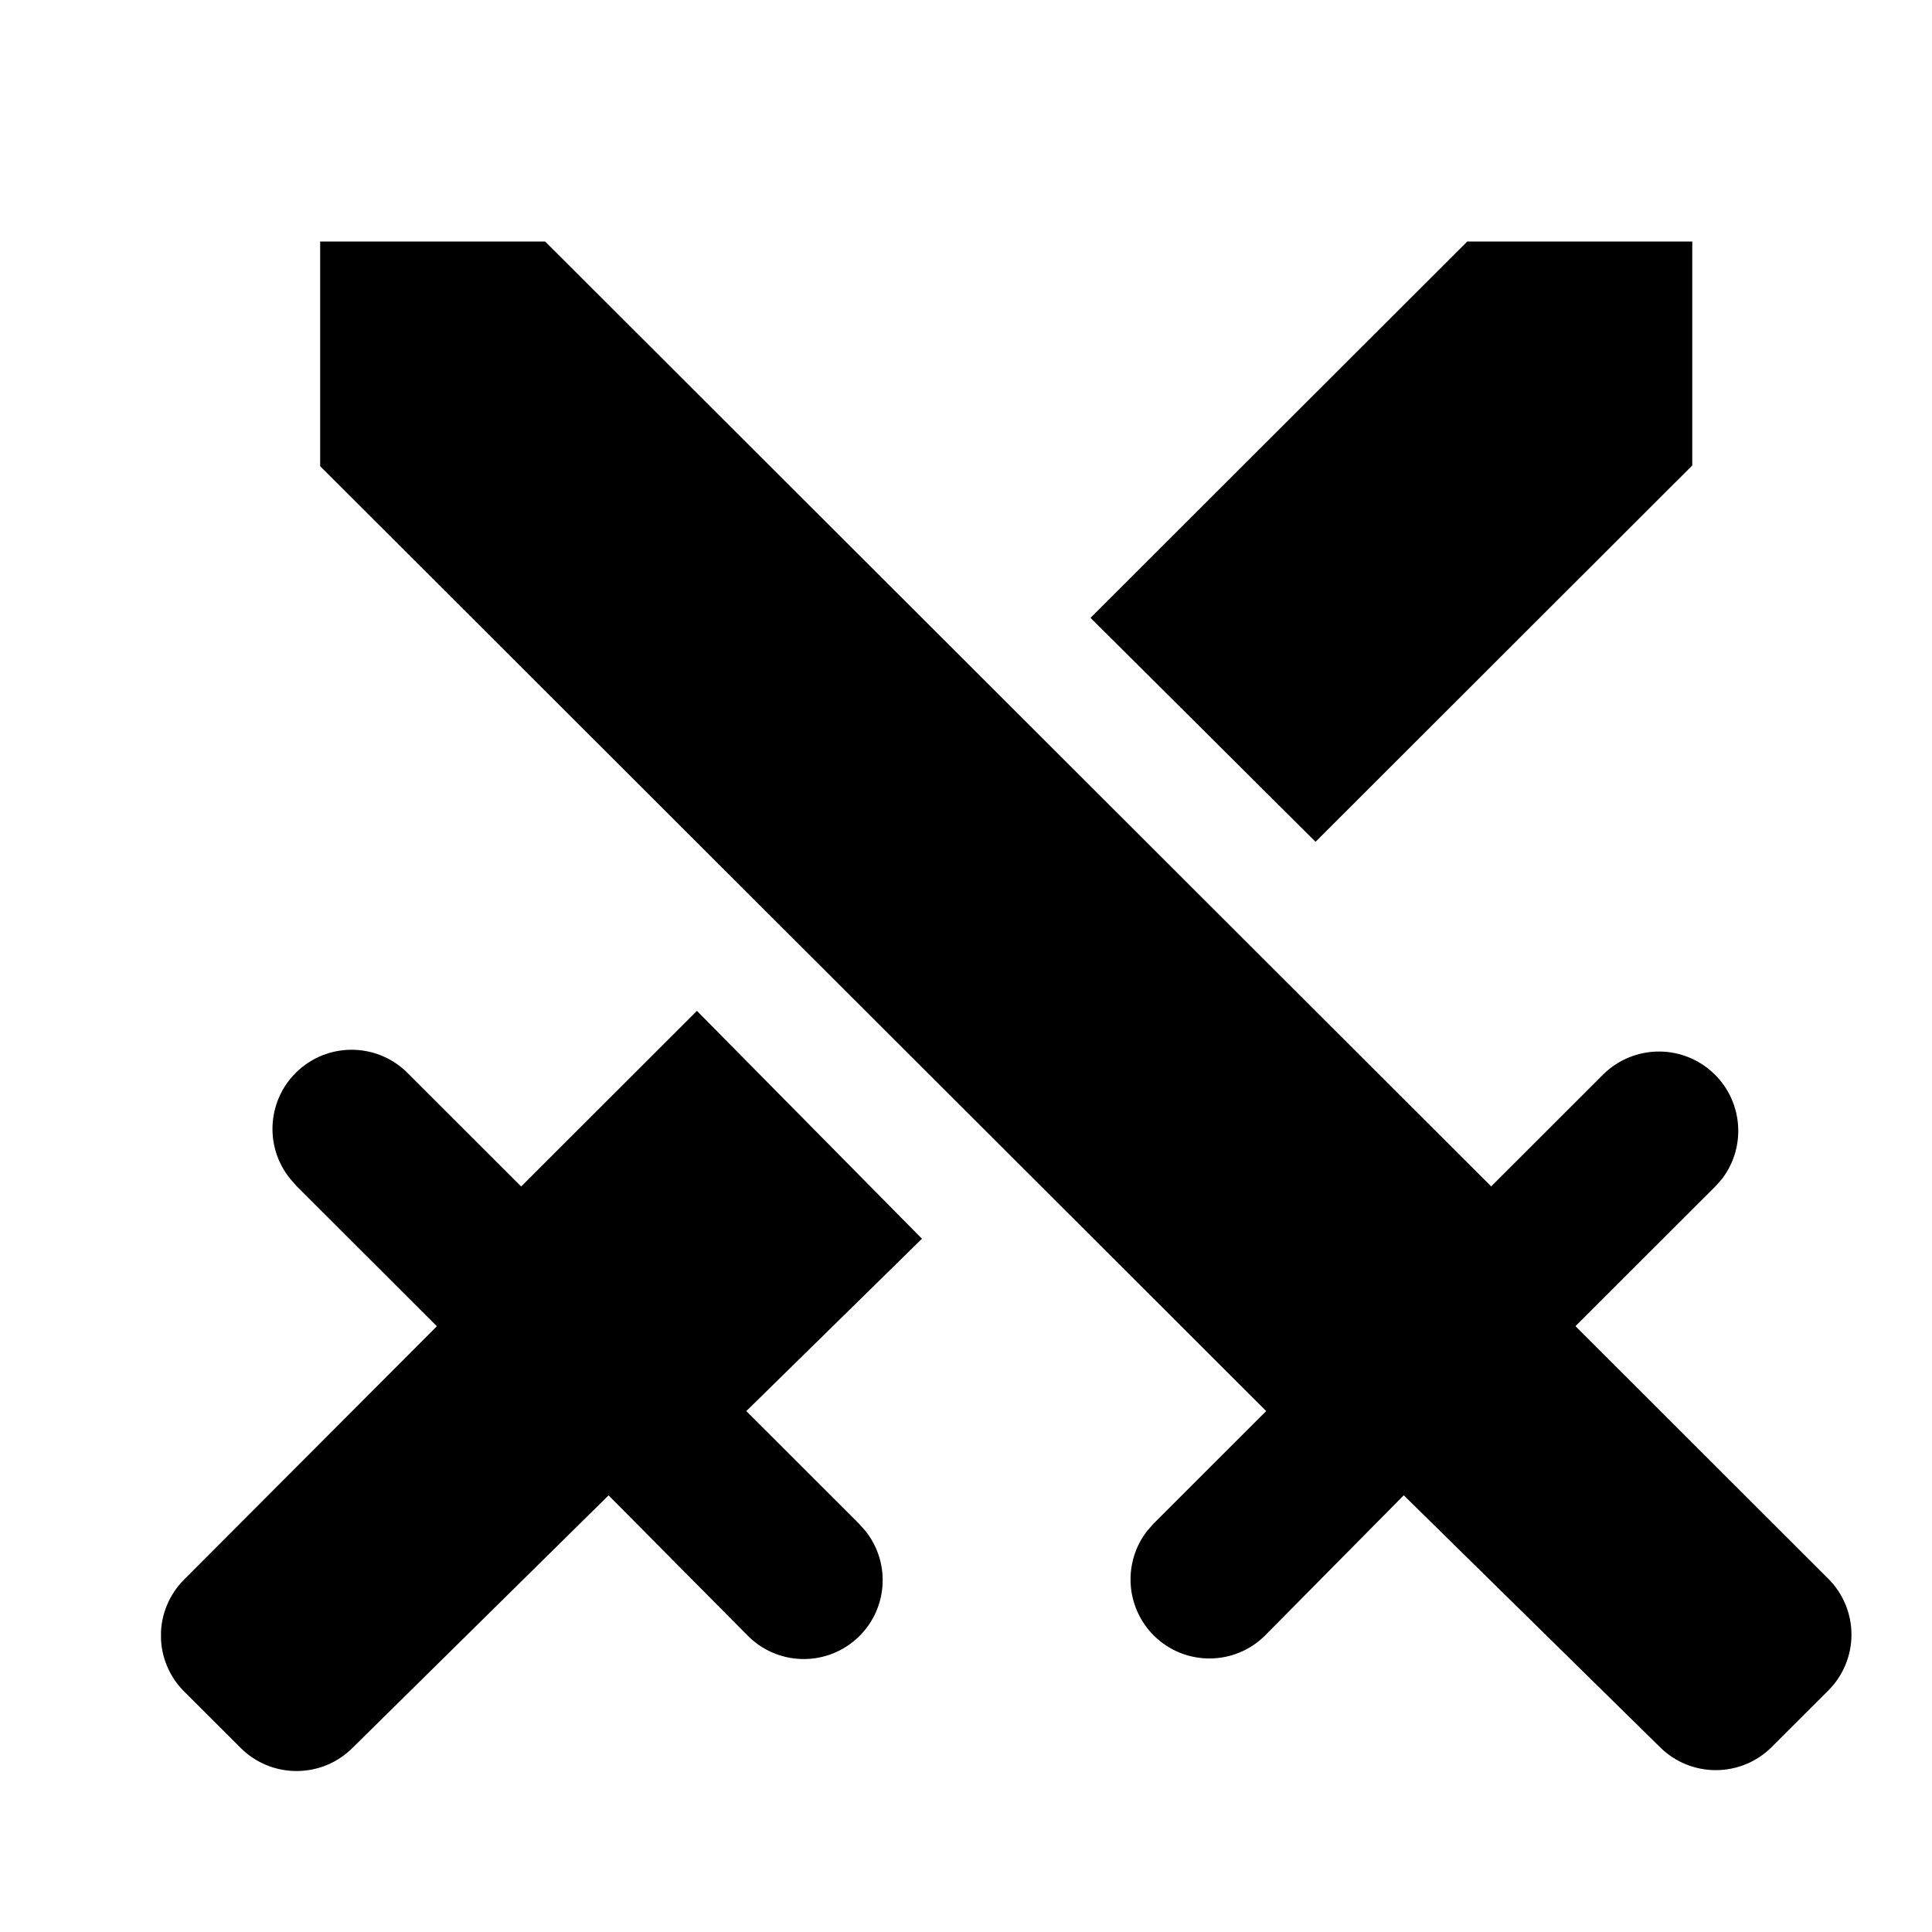
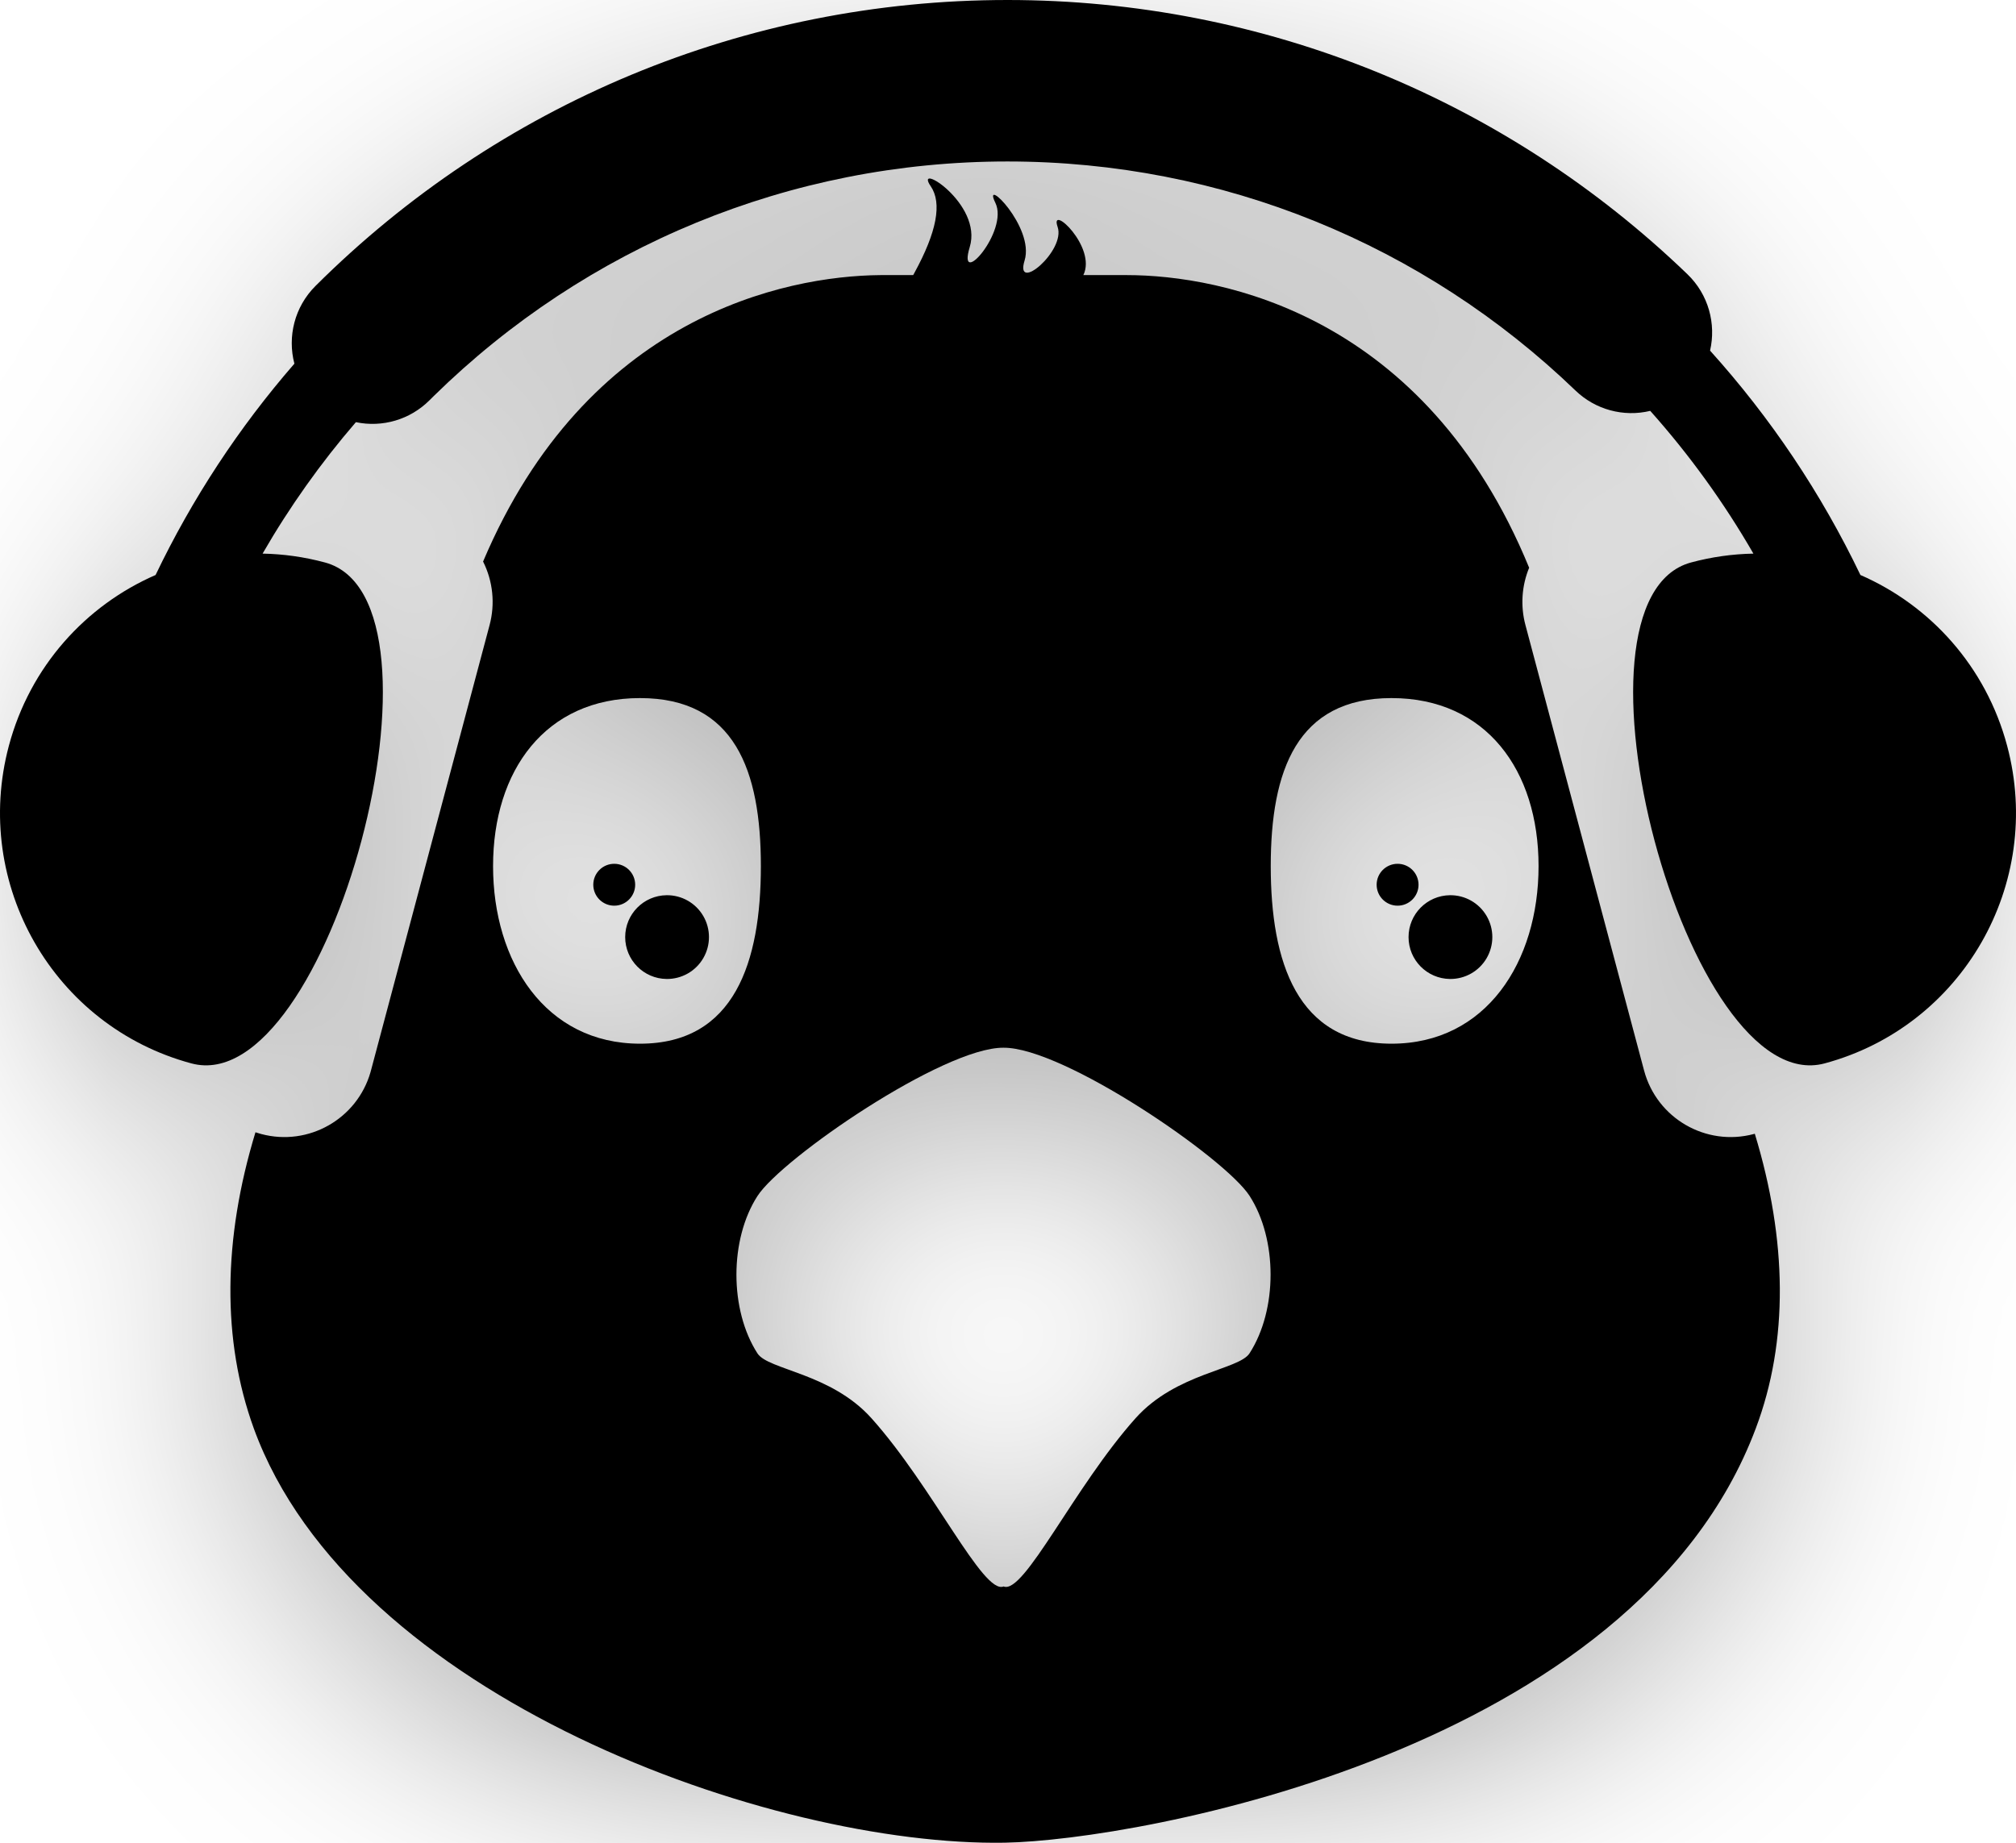
- <svg xmlns="http://www.w3.org/2000/svg" width="24" height="24">
+ <svg xmlns="http://www.w3.org/2000/svg" viewBox="81 96 350 320">
  <defs>
-     <clipPath id="a">
-       <path d="m6.658 9.558 2.795 2.83-2.182 2.141 1.397 1.396.083.093a.98.98 0 0 1-1.47 1.293L5.56 15.576l-3.18 3.136a.984.984 0 0 1-1.392 0l-.701-.7a.982.982 0 0 1 0-1.39l3.14-3.147-1.743-1.741-.082-.094a.983.983 0 0 1 1.475-1.297l1.397 1.396 2.182-2.18ZM4.772 0l11.752 11.738 1.397-1.396a.985.985 0 0 1 1.475 1.297l-.081.093-1.744 1.742 3.14 3.137a.981.981 0 0 1 0 1.39l-.701.7a.984.984 0 0 1-1.392 0l-3.18-3.126-1.718 1.737a.98.98 0 0 1-1.385.007.984.984 0 0 1-.086-1.3l.082-.093 1.398-1.397L1.977 2.791V0h2.795Zm14.25 0v2.782l-4.68 4.675-2.795-2.782L16.227 0h2.795Z" />
-     </clipPath>
+     <filter width="150%" height="150%" filterUnits="objectBoundingBox" id="b">
+       <feOffset dy="10" in="SourceAlpha" result="shadowOffsetOuter1" />
+       <feGaussianBlur stdDeviation="20" in="shadowOffsetOuter1" result="shadowBlurOuter1" />
+       <feColorMatrix values="0 0 0 0 0 0 0 0 0 0 0 0 0 0 0 0 0 0 0.3 0" in="shadowBlurOuter1" result="shadowMatrixOuter1" />
+       <feMerge>
+         <feMergeNode in="shadowMatrixOuter1" />
+         <feMergeNode in="SourceGraphic" />
+       </feMerge>
+     </filter>
  </defs>
-   <g clip-path="url(#a)" transform="translate(2 3)">
-     <path d="M0 0h21v19H0V0z" />
+   <g fill="none" fill-rule="evenodd">
+     <g filter="url(#b)" transform="translate(81 96)" fill="#000">
+       <path d="M168.36 42.893c-2.28 7.534 6.84-2.79 4.446-7.674s6.853 4.22 5.075 10.014c-1.777 5.795 7.18-1.669 5.73-5.841-1.448-4.169 6.85 3.508 4.47 8.379h7.527c16.504 0 51.847 6.879 69.868 50.817a15.596 15.596 0 0 0-.64 9.964l20.592 77.336c2.211 8.308 10.74 13.25 19.047 11.038l.048-.013.13-.037c5.637 18.507 5.895 35.987.166 51.18-21.062 56.053-107.22 71.511-130.377 71.93-40.393.683-113.35-25.219-130.377-71.93-5.564-15.341-5.366-32.85.286-51.434a16.108 16.108 0 0 0 1.007.304c8.204 2.184 16.622-2.608 18.962-10.728l.085-.31 20.591-77.336a15.607 15.607 0 0 0-1.127-11.039c17.996-42.512 52.34-49.592 68.923-49.74l.536-.002 5.21-.001.22-.398c3.882-7.097 4.824-12.107 2.827-15.029-3.054-4.466 9.056 3.016 6.775 10.55Zm5.842 139.044c-10.438-.058-38.46 19.189-42.696 25.752-4.871 7.548-4.871 19.785 0 27.332 1.862 2.884 12.746 3.393 19.798 11.268 10.675 11.922 19.391 30.683 22.93 29.201 3.535 1.483 12.246-17.287 22.914-29.214 7.048-7.88 17.926-8.388 19.787-11.274 4.868-7.55 4.868-19.793 0-27.344-4.237-6.57-32.308-25.811-42.733-25.721Zm67.388-60.715c-16.428 0-20.974 12.57-20.974 29.181 0 16.613 4.546 30.835 20.974 30.835s25.521-14.222 25.521-30.835c0-16.612-9.093-29.18-25.521-29.18Zm-130.467 0c-16.428 0-25.522 12.57-25.522 29.181 0 16.613 9.094 30.835 25.522 30.835 16.427 0 20.973-14.222 20.973-30.835 0-16.612-4.546-29.18-20.973-29.18Z" />
+       <path d="M174.904 0c44.598 0 86.522 17.264 118.045 47.613 3.685 3.548 5.01 8.626 3.937 13.273a163.912 163.912 0 0 1 26.102 38.961c12.108 5.279 21.792 15.86 25.474 29.667 6.405 24.02-7.78 48.71-31.686 55.146-23.904 6.436-47.1-80.549-23.195-86.985a44.707 44.707 0 0 1 10.83-1.538 149.28 149.28 0 0 0-17.909-24.788 13.986 13.986 0 0 1-12.98-3.53c-26.356-25.372-61.34-39.779-98.618-39.779-37.745 0-73.126 14.774-99.559 40.694l-.798.79a13.993 13.993 0 0 1-12.76 3.785 148.934 148.934 0 0 0-16.2 22.828c3.584.064 7.216.565 10.832 1.538 23.905 6.436.71 93.421-23.195 86.985-23.905-6.436-38.091-31.126-31.686-55.146 3.682-13.807 13.365-24.387 25.474-29.666A163.845 163.845 0 0 1 51.11 63.152c-1.222-4.67.002-9.85 3.67-13.503C86.494 18.062 129.291 0 174.904 0Z" />
+       <path d="M115.727 155.455a7.273 7.273 0 1 1 0 14.545 7.273 7.273 0 0 1 0-14.545Zm-9.09-5.455a3.636 3.636 0 1 1 0 7.273 3.636 3.636 0 0 1 0-7.273ZM251.727 155.455a7.273 7.273 0 1 1 0 14.545 7.273 7.273 0 0 1 0-14.545Zm-9.09-5.455a3.636 3.636 0 1 1 0 7.273 3.636 3.636 0 0 1 0-7.273Z" />
+     </g>
  </g>
</svg>
